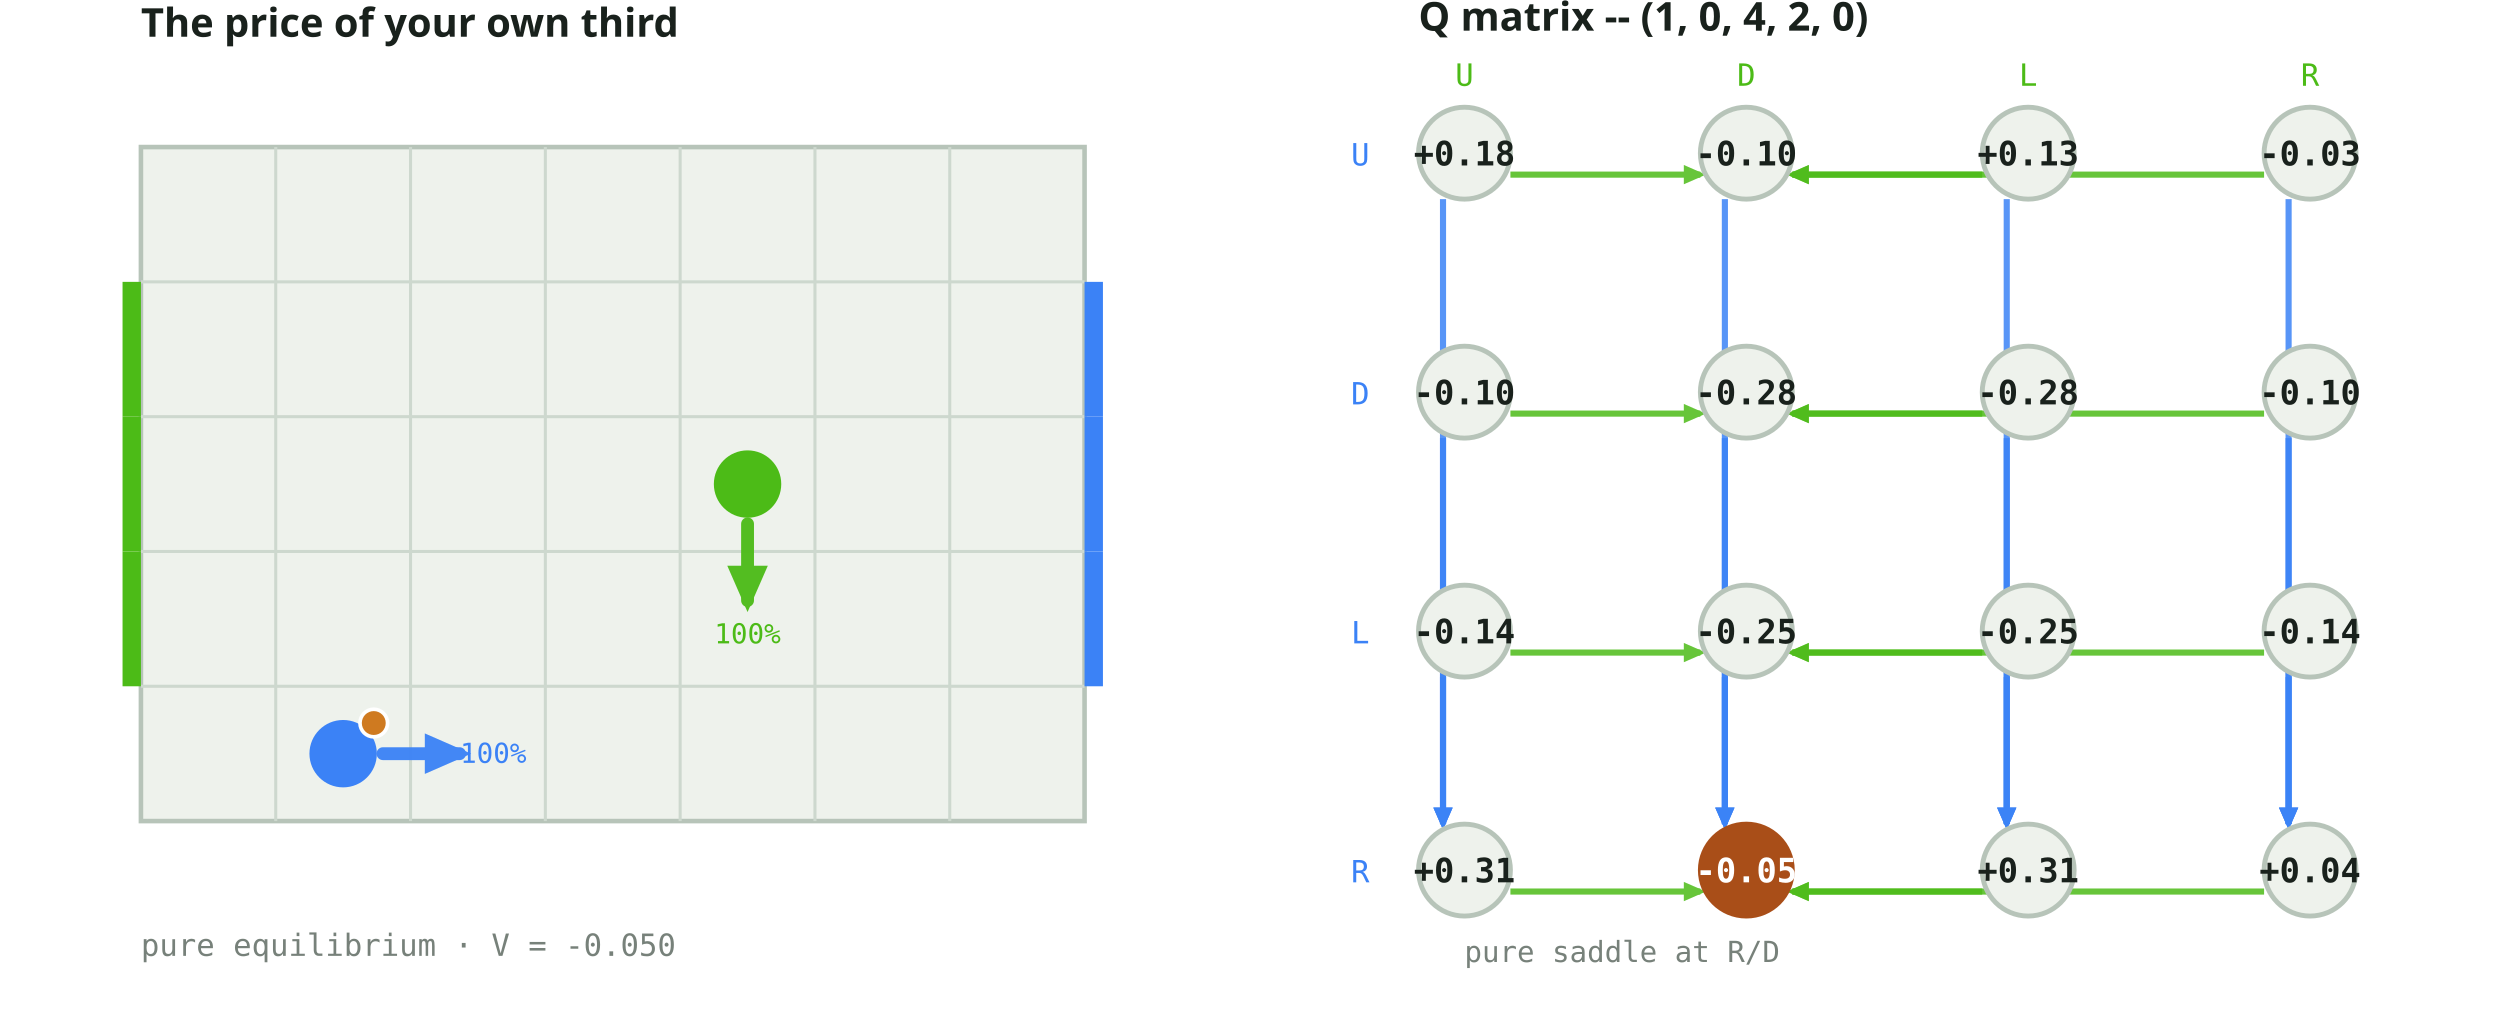
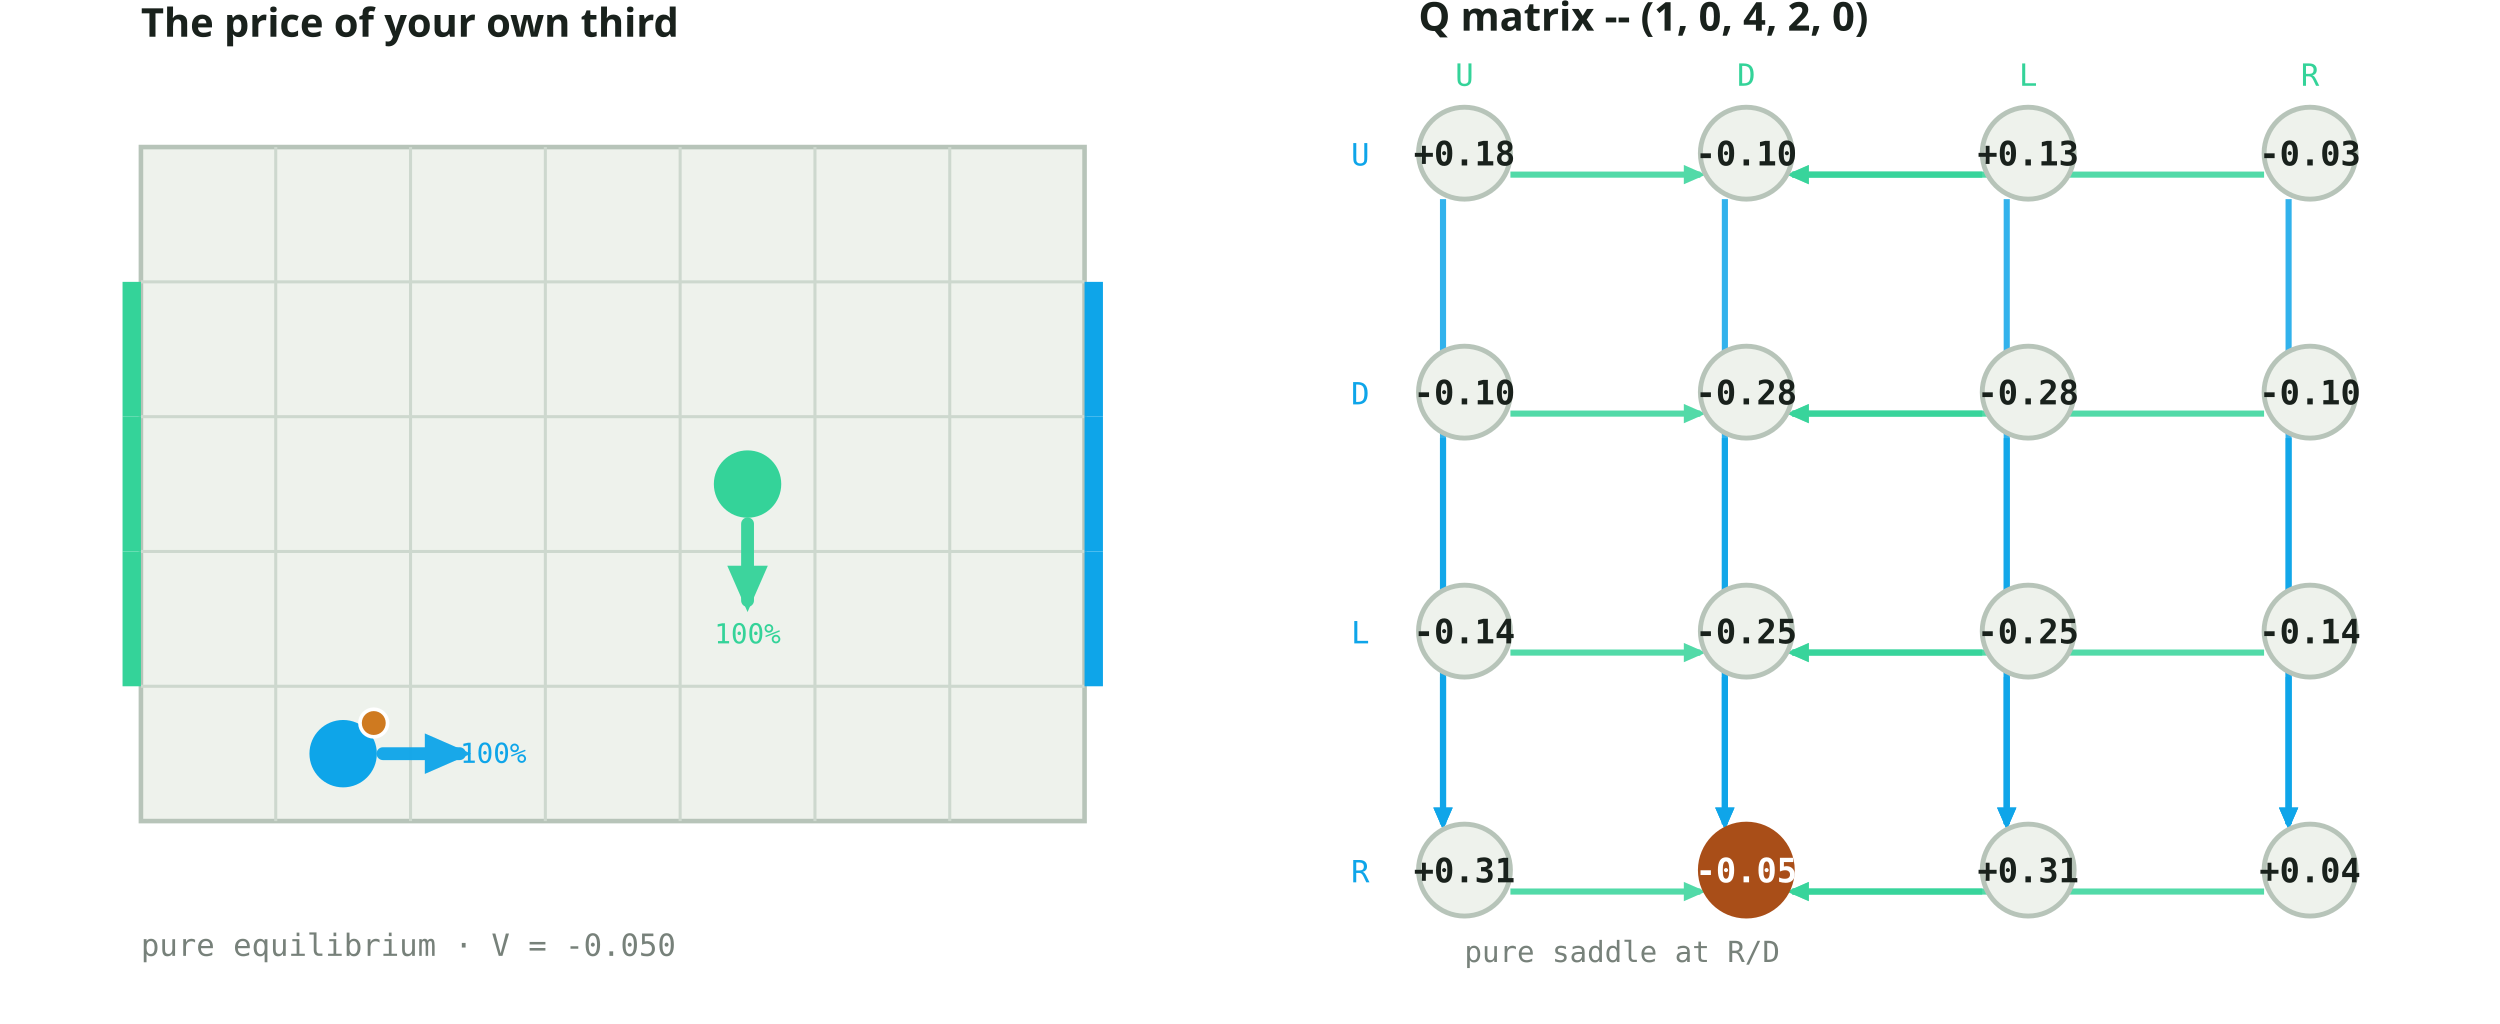
<svg xmlns="http://www.w3.org/2000/svg" viewBox="0 0 816 334" role="img" aria-label="panel">
  <g transform="translate(16.0 18.0)">
    <clipPath id="pnl0">
      <rect x="-16.0" y="-16.0" width="400.0" height="330.0" />
    </clipPath>
    <g clip-path="url(#pnl0)">
      <defs>
        <marker id="ah-2f6bb0" viewBox="0 0 8 8" refX="6" refY="4" markerWidth="3.6" markerHeight="3.6" orient="auto">
-           <path d="M0 0.5 L8 4 L0 7.5 z" fill="var(--p0, #3B82F6)" />
+           <path d="M0 0.5 L8 4 L0 7.5 z" fill="var(--p0, #0EA5E9)" />
        </marker>
        <marker id="ah-2f8a52" viewBox="0 0 8 8" refX="6" refY="4" markerWidth="3.6" markerHeight="3.6" orient="auto">
-           <path d="M0 0.5 L8 4 L0 7.5 z" fill="var(--p1, #4CBB17)" />
+           <path d="M0 0.5 L8 4 L0 7.5 z" fill="var(--p1, #34D399)" />
        </marker>
      </defs>
      <rect x="30" y="30" width="308" height="220" fill="var(--tint, #eef2ec)" stroke="var(--rule-strong, #b7c4b9)" stroke-width="1.5" />
      <line x1="74" y1="30" x2="74" y2="250" stroke="var(--rule, #cdd8ce)" stroke-width="1" />
      <line x1="118" y1="30" x2="118" y2="250" stroke="var(--rule, #cdd8ce)" stroke-width="1" />
      <line x1="162" y1="30" x2="162" y2="250" stroke="var(--rule, #cdd8ce)" stroke-width="1" />
      <line x1="206" y1="30" x2="206" y2="250" stroke="var(--rule, #cdd8ce)" stroke-width="1" />
      <line x1="250" y1="30" x2="250" y2="250" stroke="var(--rule, #cdd8ce)" stroke-width="1" />
      <line x1="294" y1="30" x2="294" y2="250" stroke="var(--rule, #cdd8ce)" stroke-width="1" />
      <line x1="30" y1="74" x2="338" y2="74" stroke="var(--rule, #cdd8ce)" stroke-width="1" />
      <line x1="30" y1="118" x2="338" y2="118" stroke="var(--rule, #cdd8ce)" stroke-width="1" />
      <line x1="30" y1="162" x2="338" y2="162" stroke="var(--rule, #cdd8ce)" stroke-width="1" />
      <line x1="30" y1="206" x2="338" y2="206" stroke="var(--rule, #cdd8ce)" stroke-width="1" />
-       <rect x="24" y="162" width="6" height="44" fill="var(--p1, #4CBB17)" />
-       <rect x="338" y="162" width="6" height="44" fill="var(--p0, #3B82F6)" />
-       <rect x="24" y="118" width="6" height="44" fill="var(--p1, #4CBB17)" />
-       <rect x="338" y="118" width="6" height="44" fill="var(--p0, #3B82F6)" />
-       <rect x="24" y="74" width="6" height="44" fill="var(--p1, #4CBB17)" />
-       <rect x="338" y="74" width="6" height="44" fill="var(--p0, #3B82F6)" />
-       <circle cx="96.0" cy="228.0" r="11" fill="var(--p0, #3B82F6)" />
-       <circle cx="228.0" cy="140.0" r="11" fill="var(--p1, #4CBB17)" />
+       <rect x="24" y="162" width="6" height="44" fill="var(--p1, #34D399)" />
+       <rect x="338" y="162" width="6" height="44" fill="var(--p0, #0EA5E9)" />
+       <rect x="24" y="118" width="6" height="44" fill="var(--p1, #34D399)" />
+       <rect x="338" y="118" width="6" height="44" fill="var(--p0, #0EA5E9)" />
+       <rect x="24" y="74" width="6" height="44" fill="var(--p1, #34D399)" />
+       <rect x="338" y="74" width="6" height="44" fill="var(--p0, #0EA5E9)" />
+       <circle cx="96.0" cy="228.0" r="11" fill="var(--p0, #0EA5E9)" />
+       <circle cx="228.0" cy="140.0" r="11" fill="var(--p1, #34D399)" />
      <circle cx="106.0" cy="218.0" r="4.5" fill="var(--ball, #cf7a20)" stroke="var(--paper, #ffffff)" stroke-width="1.2" />
-       <line x1="109.0" y1="228.0" x2="134.0" y2="228.0" stroke="var(--p0, #3B82F6)" stroke-width="4.2" stroke-linecap="round" opacity="0.95" marker-end="url(#ah-2f6bb0)" />
-       <text x="145.0" y="231.0" text-anchor="middle" font-family="ui-monospace,monospace" font-size="9" fill="var(--p0, #3B82F6)">100%</text>
-       <line x1="228.0" y1="153.0" x2="228.0" y2="178.0" stroke="var(--p1, #4CBB17)" stroke-width="4.2" stroke-linecap="round" opacity="0.95" marker-end="url(#ah-2f8a52)" />
-       <text x="228.0" y="192.0" text-anchor="middle" font-family="ui-monospace,monospace" font-size="9" fill="var(--p1, #4CBB17)">100%</text>
+       <line x1="109.0" y1="228.0" x2="134.0" y2="228.0" stroke="var(--p0, #0EA5E9)" stroke-width="4.2" stroke-linecap="round" opacity="0.95" marker-end="url(#ah-2f6bb0)" />
+       <text x="145.0" y="231.0" text-anchor="middle" font-family="ui-monospace,monospace" font-size="9" fill="var(--p0, #0EA5E9)">100%</text>
+       <line x1="228.0" y1="153.0" x2="228.0" y2="178.0" stroke="var(--p1, #34D399)" stroke-width="4.2" stroke-linecap="round" opacity="0.95" marker-end="url(#ah-2f8a52)" />
+       <text x="228.0" y="192.0" text-anchor="middle" font-family="ui-monospace,monospace" font-size="9" fill="var(--p1, #34D399)">100%</text>
      <text x="30" y="294" font-family="ui-monospace,monospace" font-size="10" fill="var(--ink-faint, #77817a)">pure equilibrium · V = -0.050</text>
      <text x="30" y="-6" font-family="Barlow Semi Condensed,sans-serif" font-weight="600" font-size="13" fill="var(--ink, #19211c)">The price of your own third</text>
    </g>
  </g>
  <g transform="translate(432.0 16.0)">
    <clipPath id="pnl1">
      <rect x="-16.0" y="-16.0" width="400.0" height="334.0" />
    </clipPath>
    <g clip-path="url(#pnl1)">
      <text x="31" y="-6" font-family="Barlow Semi Condensed,sans-serif" font-weight="600" font-size="13" fill="var(--ink, #19211c)">Q matrix -- (1, 0, 4, 2, 0)</text>
      <defs>
        <marker id="ah-2f6bb0" viewBox="0 0 8 8" refX="6" refY="4" markerWidth="3.6" markerHeight="3.6" orient="auto">
-           <path d="M0 0.5 L8 4 L0 7.5 z" fill="var(--p0, #3B82F6)" />
+           <path d="M0 0.5 L8 4 L0 7.5 z" fill="var(--p0, #0EA5E9)" />
        </marker>
        <marker id="ah-2f8a52" viewBox="0 0 8 8" refX="6" refY="4" markerWidth="3.6" markerHeight="3.6" orient="auto">
-           <path d="M0 0.5 L8 4 L0 7.5 z" fill="var(--p1, #4CBB17)" />
+           <path d="M0 0.5 L8 4 L0 7.5 z" fill="var(--p1, #34D399)" />
        </marker>
      </defs>
-       <text x="46" y="12" text-anchor="middle" font-family="ui-monospace,monospace" font-size="10" fill="var(--p1, #4CBB17)">U</text>
-       <text x="138" y="12" text-anchor="middle" font-family="ui-monospace,monospace" font-size="10" fill="var(--p1, #4CBB17)">D</text>
-       <text x="230" y="12" text-anchor="middle" font-family="ui-monospace,monospace" font-size="10" fill="var(--p1, #4CBB17)">L</text>
-       <text x="322" y="12" text-anchor="middle" font-family="ui-monospace,monospace" font-size="10" fill="var(--p1, #4CBB17)">R</text>
-       <text x="12" y="38" text-anchor="middle" font-family="ui-monospace,monospace" font-size="10" fill="var(--p0, #3B82F6)">U</text>
-       <text x="12" y="116" text-anchor="middle" font-family="ui-monospace,monospace" font-size="10" fill="var(--p0, #3B82F6)">D</text>
-       <text x="12" y="194" text-anchor="middle" font-family="ui-monospace,monospace" font-size="10" fill="var(--p0, #3B82F6)">L</text>
-       <text x="12" y="272" text-anchor="middle" font-family="ui-monospace,monospace" font-size="10" fill="var(--p0, #3B82F6)">R</text>
-       <line x1="39.0" y1="49.0" x2="39.0" y2="253.0" stroke="var(--p0, #3B82F6)" stroke-width="2" marker-end="url(#ah-2f6bb0)" opacity=".85" />
-       <line x1="39.0" y1="127.0" x2="39.0" y2="253.0" stroke="var(--p0, #3B82F6)" stroke-width="2" marker-end="url(#ah-2f6bb0)" opacity=".85" />
-       <line x1="39.0" y1="205.0" x2="39.0" y2="253.0" stroke="var(--p0, #3B82F6)" stroke-width="2" marker-end="url(#ah-2f6bb0)" opacity=".85" />
-       <line x1="131.0" y1="49.0" x2="131.0" y2="253.0" stroke="var(--p0, #3B82F6)" stroke-width="2" marker-end="url(#ah-2f6bb0)" opacity=".85" />
-       <line x1="131.0" y1="127.0" x2="131.0" y2="253.0" stroke="var(--p0, #3B82F6)" stroke-width="2" marker-end="url(#ah-2f6bb0)" opacity=".85" />
-       <line x1="131.0" y1="205.0" x2="131.0" y2="253.0" stroke="var(--p0, #3B82F6)" stroke-width="2" marker-end="url(#ah-2f6bb0)" opacity=".85" />
-       <line x1="223.0" y1="49.0" x2="223.0" y2="253.0" stroke="var(--p0, #3B82F6)" stroke-width="2" marker-end="url(#ah-2f6bb0)" opacity=".85" />
-       <line x1="223.0" y1="127.0" x2="223.0" y2="253.0" stroke="var(--p0, #3B82F6)" stroke-width="2" marker-end="url(#ah-2f6bb0)" opacity=".85" />
-       <line x1="223.0" y1="205.0" x2="223.0" y2="253.0" stroke="var(--p0, #3B82F6)" stroke-width="2" marker-end="url(#ah-2f6bb0)" opacity=".85" />
-       <line x1="315.0" y1="49.0" x2="315.0" y2="253.0" stroke="var(--p0, #3B82F6)" stroke-width="2" marker-end="url(#ah-2f6bb0)" opacity=".85" />
-       <line x1="315.0" y1="127.0" x2="315.0" y2="253.0" stroke="var(--p0, #3B82F6)" stroke-width="2" marker-end="url(#ah-2f6bb0)" opacity=".85" />
-       <line x1="315.0" y1="205.0" x2="315.0" y2="253.0" stroke="var(--p0, #3B82F6)" stroke-width="2" marker-end="url(#ah-2f6bb0)" opacity=".85" />
-       <line x1="61.0" y1="41.0" x2="123.0" y2="41.0" stroke="var(--p1, #4CBB17)" stroke-width="2" marker-end="url(#ah-2f8a52)" opacity=".85" />
-       <line x1="215.0" y1="41.0" x2="153.0" y2="41.0" stroke="var(--p1, #4CBB17)" stroke-width="2" marker-end="url(#ah-2f8a52)" opacity=".85" />
-       <line x1="307.0" y1="41.0" x2="153.0" y2="41.0" stroke="var(--p1, #4CBB17)" stroke-width="2" marker-end="url(#ah-2f8a52)" opacity=".85" />
-       <line x1="61.0" y1="119.0" x2="123.0" y2="119.0" stroke="var(--p1, #4CBB17)" stroke-width="2" marker-end="url(#ah-2f8a52)" opacity=".85" />
-       <line x1="215.0" y1="119.0" x2="153.0" y2="119.0" stroke="var(--p1, #4CBB17)" stroke-width="2" marker-end="url(#ah-2f8a52)" opacity=".85" />
-       <line x1="307.0" y1="119.0" x2="153.0" y2="119.0" stroke="var(--p1, #4CBB17)" stroke-width="2" marker-end="url(#ah-2f8a52)" opacity=".85" />
-       <line x1="61.0" y1="197.0" x2="123.0" y2="197.0" stroke="var(--p1, #4CBB17)" stroke-width="2" marker-end="url(#ah-2f8a52)" opacity=".85" />
-       <line x1="215.0" y1="197.0" x2="153.0" y2="197.0" stroke="var(--p1, #4CBB17)" stroke-width="2" marker-end="url(#ah-2f8a52)" opacity=".85" />
-       <line x1="307.0" y1="197.0" x2="153.0" y2="197.0" stroke="var(--p1, #4CBB17)" stroke-width="2" marker-end="url(#ah-2f8a52)" opacity=".85" />
-       <line x1="61.0" y1="275.0" x2="123.0" y2="275.0" stroke="var(--p1, #4CBB17)" stroke-width="2" marker-end="url(#ah-2f8a52)" opacity=".85" />
-       <line x1="215.0" y1="275.0" x2="153.0" y2="275.0" stroke="var(--p1, #4CBB17)" stroke-width="2" marker-end="url(#ah-2f8a52)" opacity=".85" />
-       <line x1="307.0" y1="275.0" x2="153.0" y2="275.0" stroke="var(--p1, #4CBB17)" stroke-width="2" marker-end="url(#ah-2f8a52)" opacity=".85" />
+       <text x="46" y="12" text-anchor="middle" font-family="ui-monospace,monospace" font-size="10" fill="var(--p1, #34D399)">U</text>
+       <text x="138" y="12" text-anchor="middle" font-family="ui-monospace,monospace" font-size="10" fill="var(--p1, #34D399)">D</text>
+       <text x="230" y="12" text-anchor="middle" font-family="ui-monospace,monospace" font-size="10" fill="var(--p1, #34D399)">L</text>
+       <text x="322" y="12" text-anchor="middle" font-family="ui-monospace,monospace" font-size="10" fill="var(--p1, #34D399)">R</text>
+       <text x="12" y="38" text-anchor="middle" font-family="ui-monospace,monospace" font-size="10" fill="var(--p0, #0EA5E9)">U</text>
+       <text x="12" y="116" text-anchor="middle" font-family="ui-monospace,monospace" font-size="10" fill="var(--p0, #0EA5E9)">D</text>
+       <text x="12" y="194" text-anchor="middle" font-family="ui-monospace,monospace" font-size="10" fill="var(--p0, #0EA5E9)">L</text>
+       <text x="12" y="272" text-anchor="middle" font-family="ui-monospace,monospace" font-size="10" fill="var(--p0, #0EA5E9)">R</text>
+       <line x1="39.0" y1="49.0" x2="39.0" y2="253.0" stroke="var(--p0, #0EA5E9)" stroke-width="2" marker-end="url(#ah-2f6bb0)" opacity=".85" />
+       <line x1="39.0" y1="127.0" x2="39.0" y2="253.0" stroke="var(--p0, #0EA5E9)" stroke-width="2" marker-end="url(#ah-2f6bb0)" opacity=".85" />
+       <line x1="39.0" y1="205.0" x2="39.0" y2="253.0" stroke="var(--p0, #0EA5E9)" stroke-width="2" marker-end="url(#ah-2f6bb0)" opacity=".85" />
+       <line x1="131.0" y1="49.0" x2="131.0" y2="253.0" stroke="var(--p0, #0EA5E9)" stroke-width="2" marker-end="url(#ah-2f6bb0)" opacity=".85" />
+       <line x1="131.0" y1="127.0" x2="131.0" y2="253.0" stroke="var(--p0, #0EA5E9)" stroke-width="2" marker-end="url(#ah-2f6bb0)" opacity=".85" />
+       <line x1="131.0" y1="205.0" x2="131.0" y2="253.0" stroke="var(--p0, #0EA5E9)" stroke-width="2" marker-end="url(#ah-2f6bb0)" opacity=".85" />
+       <line x1="223.0" y1="49.0" x2="223.0" y2="253.0" stroke="var(--p0, #0EA5E9)" stroke-width="2" marker-end="url(#ah-2f6bb0)" opacity=".85" />
+       <line x1="223.0" y1="127.0" x2="223.0" y2="253.0" stroke="var(--p0, #0EA5E9)" stroke-width="2" marker-end="url(#ah-2f6bb0)" opacity=".85" />
+       <line x1="223.0" y1="205.0" x2="223.0" y2="253.0" stroke="var(--p0, #0EA5E9)" stroke-width="2" marker-end="url(#ah-2f6bb0)" opacity=".85" />
+       <line x1="315.0" y1="49.0" x2="315.0" y2="253.0" stroke="var(--p0, #0EA5E9)" stroke-width="2" marker-end="url(#ah-2f6bb0)" opacity=".85" />
+       <line x1="315.0" y1="127.0" x2="315.0" y2="253.0" stroke="var(--p0, #0EA5E9)" stroke-width="2" marker-end="url(#ah-2f6bb0)" opacity=".85" />
+       <line x1="315.0" y1="205.0" x2="315.0" y2="253.0" stroke="var(--p0, #0EA5E9)" stroke-width="2" marker-end="url(#ah-2f6bb0)" opacity=".85" />
+       <line x1="61.0" y1="41.0" x2="123.0" y2="41.0" stroke="var(--p1, #34D399)" stroke-width="2" marker-end="url(#ah-2f8a52)" opacity=".85" />
+       <line x1="215.0" y1="41.0" x2="153.0" y2="41.0" stroke="var(--p1, #34D399)" stroke-width="2" marker-end="url(#ah-2f8a52)" opacity=".85" />
+       <line x1="307.0" y1="41.0" x2="153.0" y2="41.0" stroke="var(--p1, #34D399)" stroke-width="2" marker-end="url(#ah-2f8a52)" opacity=".85" />
+       <line x1="61.0" y1="119.0" x2="123.0" y2="119.0" stroke="var(--p1, #34D399)" stroke-width="2" marker-end="url(#ah-2f8a52)" opacity=".85" />
+       <line x1="215.0" y1="119.0" x2="153.0" y2="119.0" stroke="var(--p1, #34D399)" stroke-width="2" marker-end="url(#ah-2f8a52)" opacity=".85" />
+       <line x1="307.0" y1="119.0" x2="153.0" y2="119.0" stroke="var(--p1, #34D399)" stroke-width="2" marker-end="url(#ah-2f8a52)" opacity=".85" />
+       <line x1="61.0" y1="197.0" x2="123.0" y2="197.0" stroke="var(--p1, #34D399)" stroke-width="2" marker-end="url(#ah-2f8a52)" opacity=".85" />
+       <line x1="215.0" y1="197.0" x2="153.0" y2="197.0" stroke="var(--p1, #34D399)" stroke-width="2" marker-end="url(#ah-2f8a52)" opacity=".85" />
+       <line x1="307.0" y1="197.0" x2="153.0" y2="197.0" stroke="var(--p1, #34D399)" stroke-width="2" marker-end="url(#ah-2f8a52)" opacity=".85" />
+       <line x1="61.0" y1="275.0" x2="123.0" y2="275.0" stroke="var(--p1, #34D399)" stroke-width="2" marker-end="url(#ah-2f8a52)" opacity=".85" />
+       <line x1="215.0" y1="275.0" x2="153.0" y2="275.0" stroke="var(--p1, #34D399)" stroke-width="2" marker-end="url(#ah-2f8a52)" opacity=".85" />
+       <line x1="307.0" y1="275.0" x2="153.0" y2="275.0" stroke="var(--p1, #34D399)" stroke-width="2" marker-end="url(#ah-2f8a52)" opacity=".85" />
      <circle cx="46.0" cy="34.0" r="15" fill="var(--tint, #eef2ec)" stroke="var(--rule-strong, #b7c4b9)" stroke-width="1.6" />
      <text x="46.0" y="38.0" text-anchor="middle" font-family="ui-monospace,monospace" font-weight="600" font-size="11" fill="var(--ink, #19211c)">+0.18</text>
      <circle cx="138.0" cy="34.0" r="15" fill="var(--tint, #eef2ec)" stroke="var(--rule-strong, #b7c4b9)" stroke-width="1.6" />
      <text x="138.0" y="38.0" text-anchor="middle" font-family="ui-monospace,monospace" font-weight="600" font-size="11" fill="var(--ink, #19211c)">-0.10</text>
      <circle cx="230.0" cy="34.0" r="15" fill="var(--tint, #eef2ec)" stroke="var(--rule-strong, #b7c4b9)" stroke-width="1.6" />
      <text x="230.0" y="38.0" text-anchor="middle" font-family="ui-monospace,monospace" font-weight="600" font-size="11" fill="var(--ink, #19211c)">+0.13</text>
      <circle cx="322.0" cy="34.0" r="15" fill="var(--tint, #eef2ec)" stroke="var(--rule-strong, #b7c4b9)" stroke-width="1.6" />
      <text x="322.0" y="38.0" text-anchor="middle" font-family="ui-monospace,monospace" font-weight="600" font-size="11" fill="var(--ink, #19211c)">-0.03</text>
      <circle cx="46.0" cy="112.0" r="15" fill="var(--tint, #eef2ec)" stroke="var(--rule-strong, #b7c4b9)" stroke-width="1.6" />
      <text x="46.0" y="116.0" text-anchor="middle" font-family="ui-monospace,monospace" font-weight="600" font-size="11" fill="var(--ink, #19211c)">-0.10</text>
      <circle cx="138.0" cy="112.0" r="15" fill="var(--tint, #eef2ec)" stroke="var(--rule-strong, #b7c4b9)" stroke-width="1.6" />
      <text x="138.0" y="116.0" text-anchor="middle" font-family="ui-monospace,monospace" font-weight="600" font-size="11" fill="var(--ink, #19211c)">-0.28</text>
      <circle cx="230.0" cy="112.0" r="15" fill="var(--tint, #eef2ec)" stroke="var(--rule-strong, #b7c4b9)" stroke-width="1.6" />
      <text x="230.0" y="116.0" text-anchor="middle" font-family="ui-monospace,monospace" font-weight="600" font-size="11" fill="var(--ink, #19211c)">-0.28</text>
      <circle cx="322.0" cy="112.0" r="15" fill="var(--tint, #eef2ec)" stroke="var(--rule-strong, #b7c4b9)" stroke-width="1.6" />
      <text x="322.0" y="116.0" text-anchor="middle" font-family="ui-monospace,monospace" font-weight="600" font-size="11" fill="var(--ink, #19211c)">-0.10</text>
      <circle cx="46.0" cy="190.0" r="15" fill="var(--tint, #eef2ec)" stroke="var(--rule-strong, #b7c4b9)" stroke-width="1.6" />
      <text x="46.0" y="194.0" text-anchor="middle" font-family="ui-monospace,monospace" font-weight="600" font-size="11" fill="var(--ink, #19211c)">-0.14</text>
      <circle cx="138.0" cy="190.0" r="15" fill="var(--tint, #eef2ec)" stroke="var(--rule-strong, #b7c4b9)" stroke-width="1.6" />
      <text x="138.0" y="194.0" text-anchor="middle" font-family="ui-monospace,monospace" font-weight="600" font-size="11" fill="var(--ink, #19211c)">-0.25</text>
      <circle cx="230.0" cy="190.0" r="15" fill="var(--tint, #eef2ec)" stroke="var(--rule-strong, #b7c4b9)" stroke-width="1.6" />
      <text x="230.0" y="194.0" text-anchor="middle" font-family="ui-monospace,monospace" font-weight="600" font-size="11" fill="var(--ink, #19211c)">-0.25</text>
      <circle cx="322.0" cy="190.0" r="15" fill="var(--tint, #eef2ec)" stroke="var(--rule-strong, #b7c4b9)" stroke-width="1.6" />
      <text x="322.0" y="194.0" text-anchor="middle" font-family="ui-monospace,monospace" font-weight="600" font-size="11" fill="var(--ink, #19211c)">-0.14</text>
      <circle cx="46.0" cy="268.0" r="15" fill="var(--tint, #eef2ec)" stroke="var(--rule-strong, #b7c4b9)" stroke-width="1.6" />
      <text x="46.0" y="272.0" text-anchor="middle" font-family="ui-monospace,monospace" font-weight="600" font-size="11" fill="var(--ink, #19211c)">+0.31</text>
      <circle cx="138.0" cy="268.0" r="15" fill="#a94e18" stroke="#a94e18" stroke-width="1.6" />
      <text x="138.0" y="272.0" text-anchor="middle" font-family="ui-monospace,monospace" font-weight="600" font-size="11" fill="var(--paper, #ffffff)">-0.05</text>
      <circle cx="230.0" cy="268.0" r="15" fill="var(--tint, #eef2ec)" stroke="var(--rule-strong, #b7c4b9)" stroke-width="1.6" />
      <text x="230.0" y="272.0" text-anchor="middle" font-family="ui-monospace,monospace" font-weight="600" font-size="11" fill="var(--ink, #19211c)">+0.31</text>
      <circle cx="322.0" cy="268.0" r="15" fill="var(--tint, #eef2ec)" stroke="var(--rule-strong, #b7c4b9)" stroke-width="1.6" />
      <text x="322.0" y="272.0" text-anchor="middle" font-family="ui-monospace,monospace" font-weight="600" font-size="11" fill="var(--ink, #19211c)">+0.04</text>
      <text x="46" y="298" font-family="ui-monospace,monospace" font-size="9.5" fill="var(--ink-faint, #77817a)">pure saddle at R/D</text>
    </g>
  </g>
</svg>
